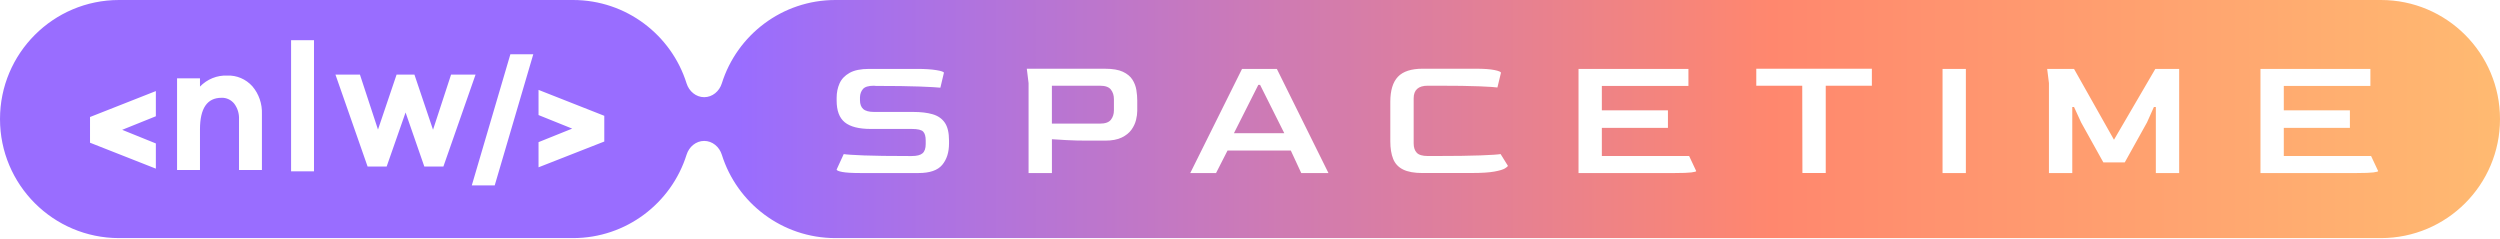
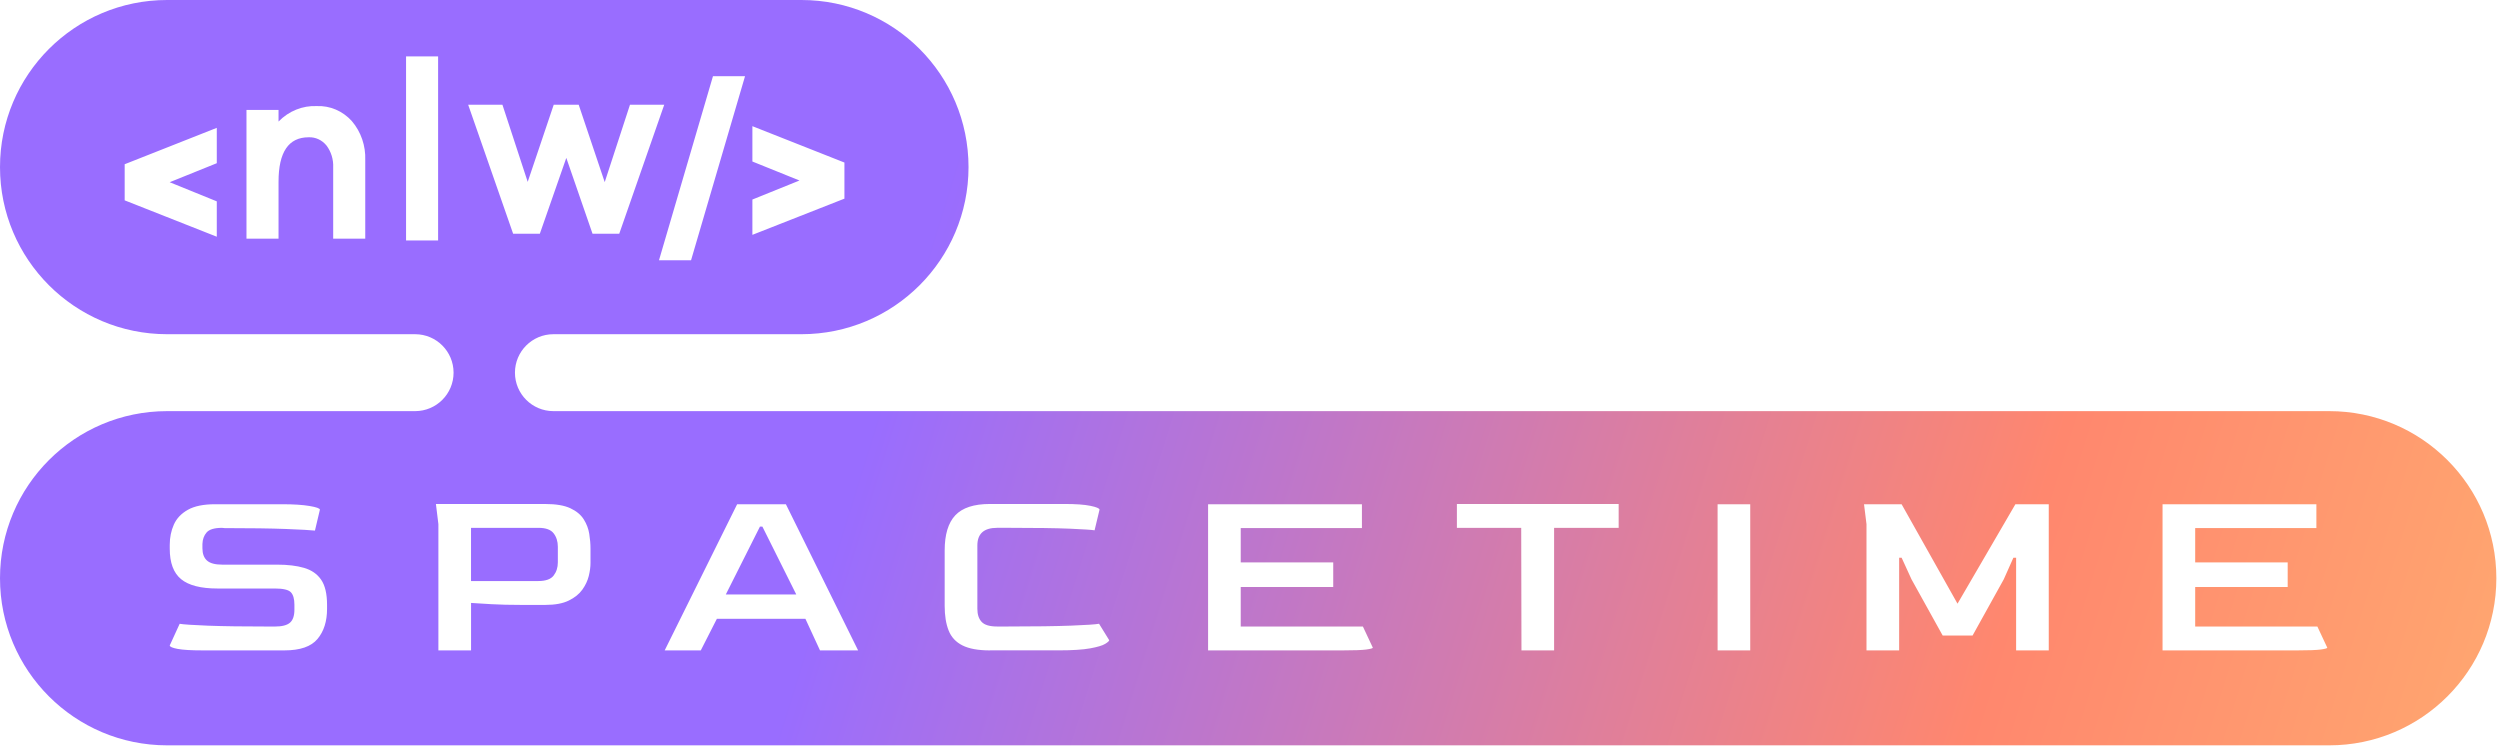
- <svg xmlns="http://www.w3.org/2000/svg" width="210" height="20" viewBox="0 0 210 20" fill="none">
-   <path fill-rule="evenodd" clip-rule="evenodd" d="M0 10C0 4.477 4.477 0 10 0H48.129C52.609 0 56.401 2.946 57.673 7.007C57.88 7.666 58.461 8.163 59.152 8.163C59.843 8.163 60.425 7.666 60.632 7.007C61.904 2.946 65.696 0 70.176 0H200C205.523 0 210 4.477 210 10C210 15.523 205.523 20 200.001 20H70.176C65.696 20 61.904 17.054 60.632 12.993C60.425 12.334 59.843 11.837 59.152 11.837C58.461 11.837 57.88 12.334 57.673 12.993C56.401 17.054 52.609 20 48.129 20H10C4.477 20 0 15.523 0 10ZM119.503 14.535C118.8 14.535 118.25 14.436 117.855 14.237C117.458 14.038 117.182 13.742 117.024 13.344C116.866 12.947 116.786 12.457 116.786 11.871V8.554C116.786 7.602 116.999 6.9 117.425 6.449C117.85 5.999 118.543 5.772 119.504 5.772H123.971C124.654 5.772 125.176 5.809 125.538 5.884C125.898 5.958 126.08 6.036 126.08 6.115L125.783 7.349C125.615 7.319 125.118 7.287 124.291 7.251C123.465 7.217 122.266 7.199 120.692 7.199H119.935C119.143 7.199 118.748 7.552 118.748 8.256V12.049C118.748 12.387 118.834 12.647 119.007 12.83C119.18 13.014 119.49 13.105 119.935 13.105H120.544C122.187 13.105 123.461 13.088 124.367 13.053C125.272 13.019 125.834 12.982 126.051 12.941L126.66 13.922C126.66 13.972 126.579 14.047 126.416 14.146C126.253 14.245 125.953 14.334 125.518 14.413C125.082 14.492 124.454 14.532 123.633 14.532H119.506L119.503 14.535ZM86.4 14.534V6.979L86.252 5.774H92.828C93.462 5.774 93.958 5.859 94.32 6.027C94.681 6.196 94.949 6.416 95.122 6.688C95.295 6.962 95.406 7.251 95.455 7.559C95.505 7.867 95.529 8.159 95.529 8.437V9.315C95.529 9.543 95.495 9.799 95.426 10.081C95.356 10.363 95.228 10.637 95.04 10.899C94.853 11.161 94.58 11.38 94.224 11.553C93.868 11.726 93.403 11.813 92.828 11.813H91.314C90.69 11.813 90.108 11.798 89.57 11.768C89.03 11.739 88.627 11.714 88.361 11.694V14.536H86.402L86.4 14.534ZM88.359 10.384H92.397C92.843 10.384 93.149 10.274 93.317 10.056C93.485 9.839 93.569 9.576 93.569 9.268V8.331C93.569 8.013 93.485 7.746 93.317 7.528C93.149 7.31 92.847 7.201 92.412 7.201H88.359V10.384ZM72.238 14.535C71.565 14.535 71.071 14.505 70.753 14.446C70.437 14.387 70.278 14.317 70.278 14.238L70.872 12.943C71.099 12.983 71.666 13.02 72.572 13.056C73.477 13.09 74.722 13.107 76.305 13.107H76.587C77.012 13.107 77.314 13.031 77.492 12.877C77.67 12.723 77.759 12.463 77.759 12.096V11.798C77.759 11.451 77.688 11.203 77.544 11.054C77.401 10.905 77.081 10.831 76.587 10.831H73.143C72.144 10.831 71.417 10.645 70.961 10.273C70.505 9.902 70.278 9.294 70.278 8.451V8.213C70.278 7.777 70.359 7.376 70.522 7.009C70.685 6.642 70.965 6.347 71.361 6.123C71.756 5.9 72.301 5.788 72.994 5.788H77.032C77.705 5.788 78.248 5.823 78.665 5.893C79.081 5.962 79.288 6.037 79.288 6.116L78.992 7.366C78.735 7.336 78.151 7.304 77.24 7.268C76.33 7.234 75.107 7.217 73.573 7.217L73.41 7.202C72.954 7.202 72.648 7.294 72.49 7.477C72.332 7.66 72.247 7.89 72.238 8.169V8.421C72.238 8.749 72.329 8.994 72.512 9.158C72.695 9.321 73 9.403 73.425 9.403H76.72C77.354 9.403 77.894 9.467 78.338 9.596C78.784 9.725 79.125 9.961 79.362 10.303C79.6 10.645 79.718 11.149 79.718 11.813V12.051C79.718 12.794 79.528 13.394 79.146 13.85C78.765 14.306 78.105 14.535 77.165 14.535H72.238ZM104.331 5.788L99.982 14.535H102.149L103.113 12.645H108.428L109.304 14.535H111.59L107.256 5.788H104.331ZM107.88 11.188H103.651L105.699 7.128H105.847L107.88 11.188ZM132.596 5.788V14.535H140.701C141.354 14.535 141.815 14.517 142.082 14.483C142.348 14.447 142.482 14.41 142.482 14.371L141.888 13.106H134.555V10.742H140.107V9.269H134.555V7.216H141.828V5.788H132.596ZM151.403 14.534L151.388 7.202H147.528V5.774H157.237V7.202H153.362V14.534H151.403ZM163.174 5.788V14.535H165.133V5.788H163.174ZM172.111 14.535V6.979L171.962 5.789H174.219L177.574 11.739L181.047 5.789H183.05V14.536H181.091V8.988H180.928L180.349 10.282L178.479 13.644H176.683L174.813 10.282L174.219 8.988H174.071V14.536H172.112L172.111 14.535ZM189.88 5.788V14.535H197.985C198.638 14.535 199.099 14.517 199.366 14.483C199.633 14.447 199.766 14.41 199.766 14.371L199.172 13.106H191.839V10.742H197.391V9.269H191.839V7.216H199.113V5.788H189.88ZM13.092 7.65V9.765V9.766L10.263 10.905L13.092 12.049V14.166L7.574 11.993H7.562V9.824H7.574L13.092 7.65ZM45.237 14.054V11.94L48.063 10.803L45.237 9.665V7.55L50.747 9.722H50.76V11.893H50.747L45.237 14.054ZM42.871 4.561L39.63 15.576H41.555L44.795 4.561H42.871ZM22.001 9.589C22.035 8.727 21.747 7.887 21.2 7.25H21.201C20.93 6.949 20.601 6.713 20.236 6.558C19.872 6.402 19.482 6.332 19.089 6.349C18.667 6.33 18.247 6.402 17.853 6.561C17.459 6.72 17.099 6.963 16.798 7.274V6.578H14.873V14.281H16.798V10.87C16.798 9.1 17.4 8.215 18.605 8.215C18.806 8.206 19.008 8.246 19.193 8.331C19.378 8.416 19.543 8.546 19.675 8.708C19.956 9.079 20.1 9.546 20.077 10.02V14.281H22.001V9.589ZM24.451 3.374V14.39H26.375V3.374H24.451ZM35.642 13.986H37.246L39.946 6.269H37.889L36.374 10.899L34.813 6.269H33.312L31.751 10.884L30.235 6.269H28.179L30.877 13.986H32.48L34.068 9.448L35.642 13.986Z" fill="url(#paint0_linear_206_329)" />
+ <svg xmlns="http://www.w3.org/2000/svg" width="161" height="48" viewBox="0 0 161 48" fill="none">
+   <path fill-rule="evenodd" clip-rule="evenodd" d="M0 10.762C0 4.818 4.818 0 10.762 0H51.612C57.555 0 62.373 4.818 62.373 10.762C62.373 16.705 57.555 21.523 51.612 21.523H35.64C34.272 21.523 33.163 22.632 33.163 24C33.163 25.368 34.272 26.477 35.64 26.477H150.003C155.947 26.477 160.765 31.295 160.765 37.238C160.765 43.182 155.947 48 150.003 48H10.762C4.818 48 4.88281e-05 43.182 4.88281e-05 37.238C4.88281e-05 31.295 4.818 26.477 10.762 26.477H26.733C28.101 26.477 29.21 25.368 29.21 24C29.21 22.632 28.101 21.523 26.733 21.523H10.762C4.818 21.523 0 16.705 0 10.762ZM63.752 41.886C62.997 41.886 62.408 41.779 61.983 41.565C61.558 41.351 61.261 41.032 61.092 40.604C60.922 40.177 60.837 39.65 60.837 39.019V35.45C60.837 34.425 61.065 33.67 61.522 33.184C61.978 32.699 62.722 32.456 63.753 32.456H68.547C69.28 32.456 69.839 32.495 70.227 32.576C70.614 32.656 70.809 32.739 70.809 32.824L70.491 34.152C70.311 34.12 69.777 34.086 68.89 34.047C68.003 34.01 66.716 33.992 65.028 33.992H64.215C63.366 33.992 62.942 34.371 62.942 35.129V39.211C62.942 39.574 63.035 39.854 63.22 40.051C63.406 40.249 63.738 40.347 64.215 40.347H64.869C66.632 40.347 67.999 40.328 68.971 40.291C69.942 40.254 70.545 40.214 70.779 40.17L71.432 41.227C71.432 41.28 71.344 41.361 71.17 41.467C70.995 41.574 70.673 41.669 70.206 41.754C69.738 41.839 69.065 41.883 68.184 41.883H63.755L63.752 41.886ZM28.232 41.885V33.754L28.073 32.458H35.129C35.809 32.458 36.342 32.55 36.73 32.73C37.117 32.911 37.405 33.149 37.591 33.442C37.776 33.736 37.895 34.047 37.948 34.379C38.001 34.71 38.028 35.024 38.028 35.324V36.269C38.028 36.514 37.991 36.789 37.917 37.093C37.842 37.396 37.705 37.691 37.503 37.973C37.302 38.255 37.009 38.491 36.627 38.677C36.245 38.864 35.746 38.956 35.129 38.956H33.505C32.835 38.956 32.211 38.941 31.633 38.909C31.054 38.877 30.622 38.85 30.336 38.829V41.887H28.233L28.232 41.885ZM30.334 37.419H34.667C35.145 37.419 35.474 37.301 35.654 37.066C35.834 36.832 35.925 36.55 35.925 36.218V35.21C35.925 34.868 35.834 34.58 35.654 34.346C35.474 34.111 35.149 33.993 34.683 33.993H30.334V37.419ZM13.036 41.885C12.313 41.885 11.783 41.853 11.443 41.79C11.103 41.726 10.932 41.651 10.932 41.566L11.57 40.173C11.814 40.215 12.422 40.255 13.394 40.294C14.365 40.331 15.701 40.349 17.4 40.349H17.702C18.158 40.349 18.483 40.267 18.674 40.101C18.865 39.936 18.96 39.656 18.96 39.261V38.94C18.96 38.567 18.883 38.3 18.73 38.14C18.576 37.98 18.233 37.9 17.702 37.9H14.007C12.935 37.9 12.154 37.7 11.665 37.3C11.176 36.899 10.932 36.246 10.932 35.338V35.082C10.932 34.613 11.02 34.181 11.195 33.786C11.37 33.391 11.669 33.074 12.095 32.833C12.519 32.593 13.103 32.473 13.847 32.473H18.18C18.902 32.473 19.485 32.51 19.932 32.585C20.378 32.66 20.601 32.74 20.601 32.825L20.283 34.17C20.007 34.139 19.38 34.104 18.404 34.066C17.427 34.029 16.115 34.01 14.469 34.01L14.294 33.994C13.805 33.994 13.476 34.094 13.306 34.29C13.136 34.487 13.045 34.735 13.036 35.035V35.306C13.036 35.659 13.134 35.923 13.33 36.099C13.526 36.275 13.854 36.363 14.309 36.363H17.846C18.525 36.363 19.105 36.431 19.582 36.571C20.06 36.71 20.426 36.963 20.68 37.331C20.935 37.7 21.062 38.242 21.062 38.956V39.212C21.062 40.013 20.858 40.658 20.448 41.148C20.039 41.639 19.331 41.885 18.323 41.885H13.036ZM47.472 32.473L42.806 41.885H45.131L46.166 39.852H51.869L52.808 41.885H55.262L50.611 32.473H47.472ZM51.28 38.284H46.742L48.94 33.915H49.099L51.28 38.284ZM77.801 32.473V41.885H86.498C87.199 41.885 87.693 41.867 87.98 41.83C88.266 41.791 88.409 41.752 88.409 41.709L87.771 40.348H79.903V37.803H85.86V36.218H79.903V34.009H87.708V32.473H77.801ZM97.982 41.885L97.966 33.994H93.824V32.458H104.242V33.994H100.084V41.885H97.982ZM110.613 32.473V41.885H112.715V32.473H110.613ZM120.202 41.886V33.755L120.043 32.474H122.464L126.064 38.877L129.791 32.474H131.94V41.887H129.838V35.916H129.663L129.042 37.309L127.035 40.927H125.108L123.101 37.309L122.464 35.916H122.305V41.887H120.203L120.202 41.886ZM139.268 32.473V41.885H147.965C148.666 41.885 149.16 41.867 149.447 41.83C149.733 41.791 149.876 41.752 149.876 41.709L149.239 40.348H141.37V37.803H147.327V36.218H141.37V34.009H149.175V32.473H139.268ZM13.961 8.233V10.509V10.51L10.927 11.735L13.961 12.967V15.245L8.041 12.907H8.029V10.572H8.041L13.961 8.233ZM48.454 15.124V12.85L51.486 11.625L48.454 10.401V8.125L54.366 10.462H54.381V12.799H54.366L48.454 15.124ZM45.915 4.908L42.438 16.763H44.503L47.98 4.908H45.915ZM23.522 10.319C23.558 9.392 23.249 8.488 22.662 7.803H22.663C22.372 7.479 22.019 7.225 21.628 7.057C21.237 6.89 20.818 6.814 20.396 6.832C19.944 6.812 19.494 6.89 19.071 7.061C18.648 7.232 18.262 7.493 17.938 7.828V7.079H15.873V15.369H17.938V11.697C17.938 9.793 18.585 8.841 19.877 8.841C20.093 8.831 20.31 8.874 20.509 8.966C20.707 9.057 20.884 9.197 21.026 9.371C21.327 9.771 21.481 10.273 21.457 10.784V15.369H23.522V10.319ZM26.15 3.632V15.486H28.214V3.632H26.15ZM38.158 15.051H39.88L42.776 6.747H40.57L38.944 11.729L37.269 6.747H35.659L33.984 11.713L32.357 6.747H30.151L33.045 15.051H34.766L36.47 10.168L38.158 15.051Z" fill="url(#paint0_linear_19_262)" />
  <defs>
-     <linearGradient id="paint0_linear_206_329" x1="3.48" y1="-6.653" x2="236.326" y2="-6.653" gradientUnits="userSpaceOnUse">
+     <linearGradient id="paint0_linear_19_262" x1="12.897" y1="4.70915e-07" x2="200.883" y2="58.506" gradientUnits="userSpaceOnUse">
      <stop offset="0.251" stop-color="#996DFF" />
      <stop offset="0.624" stop-color="#FF876E" />
      <stop offset="1" stop-color="#FFD072" />
    </linearGradient>
  </defs>
</svg>
